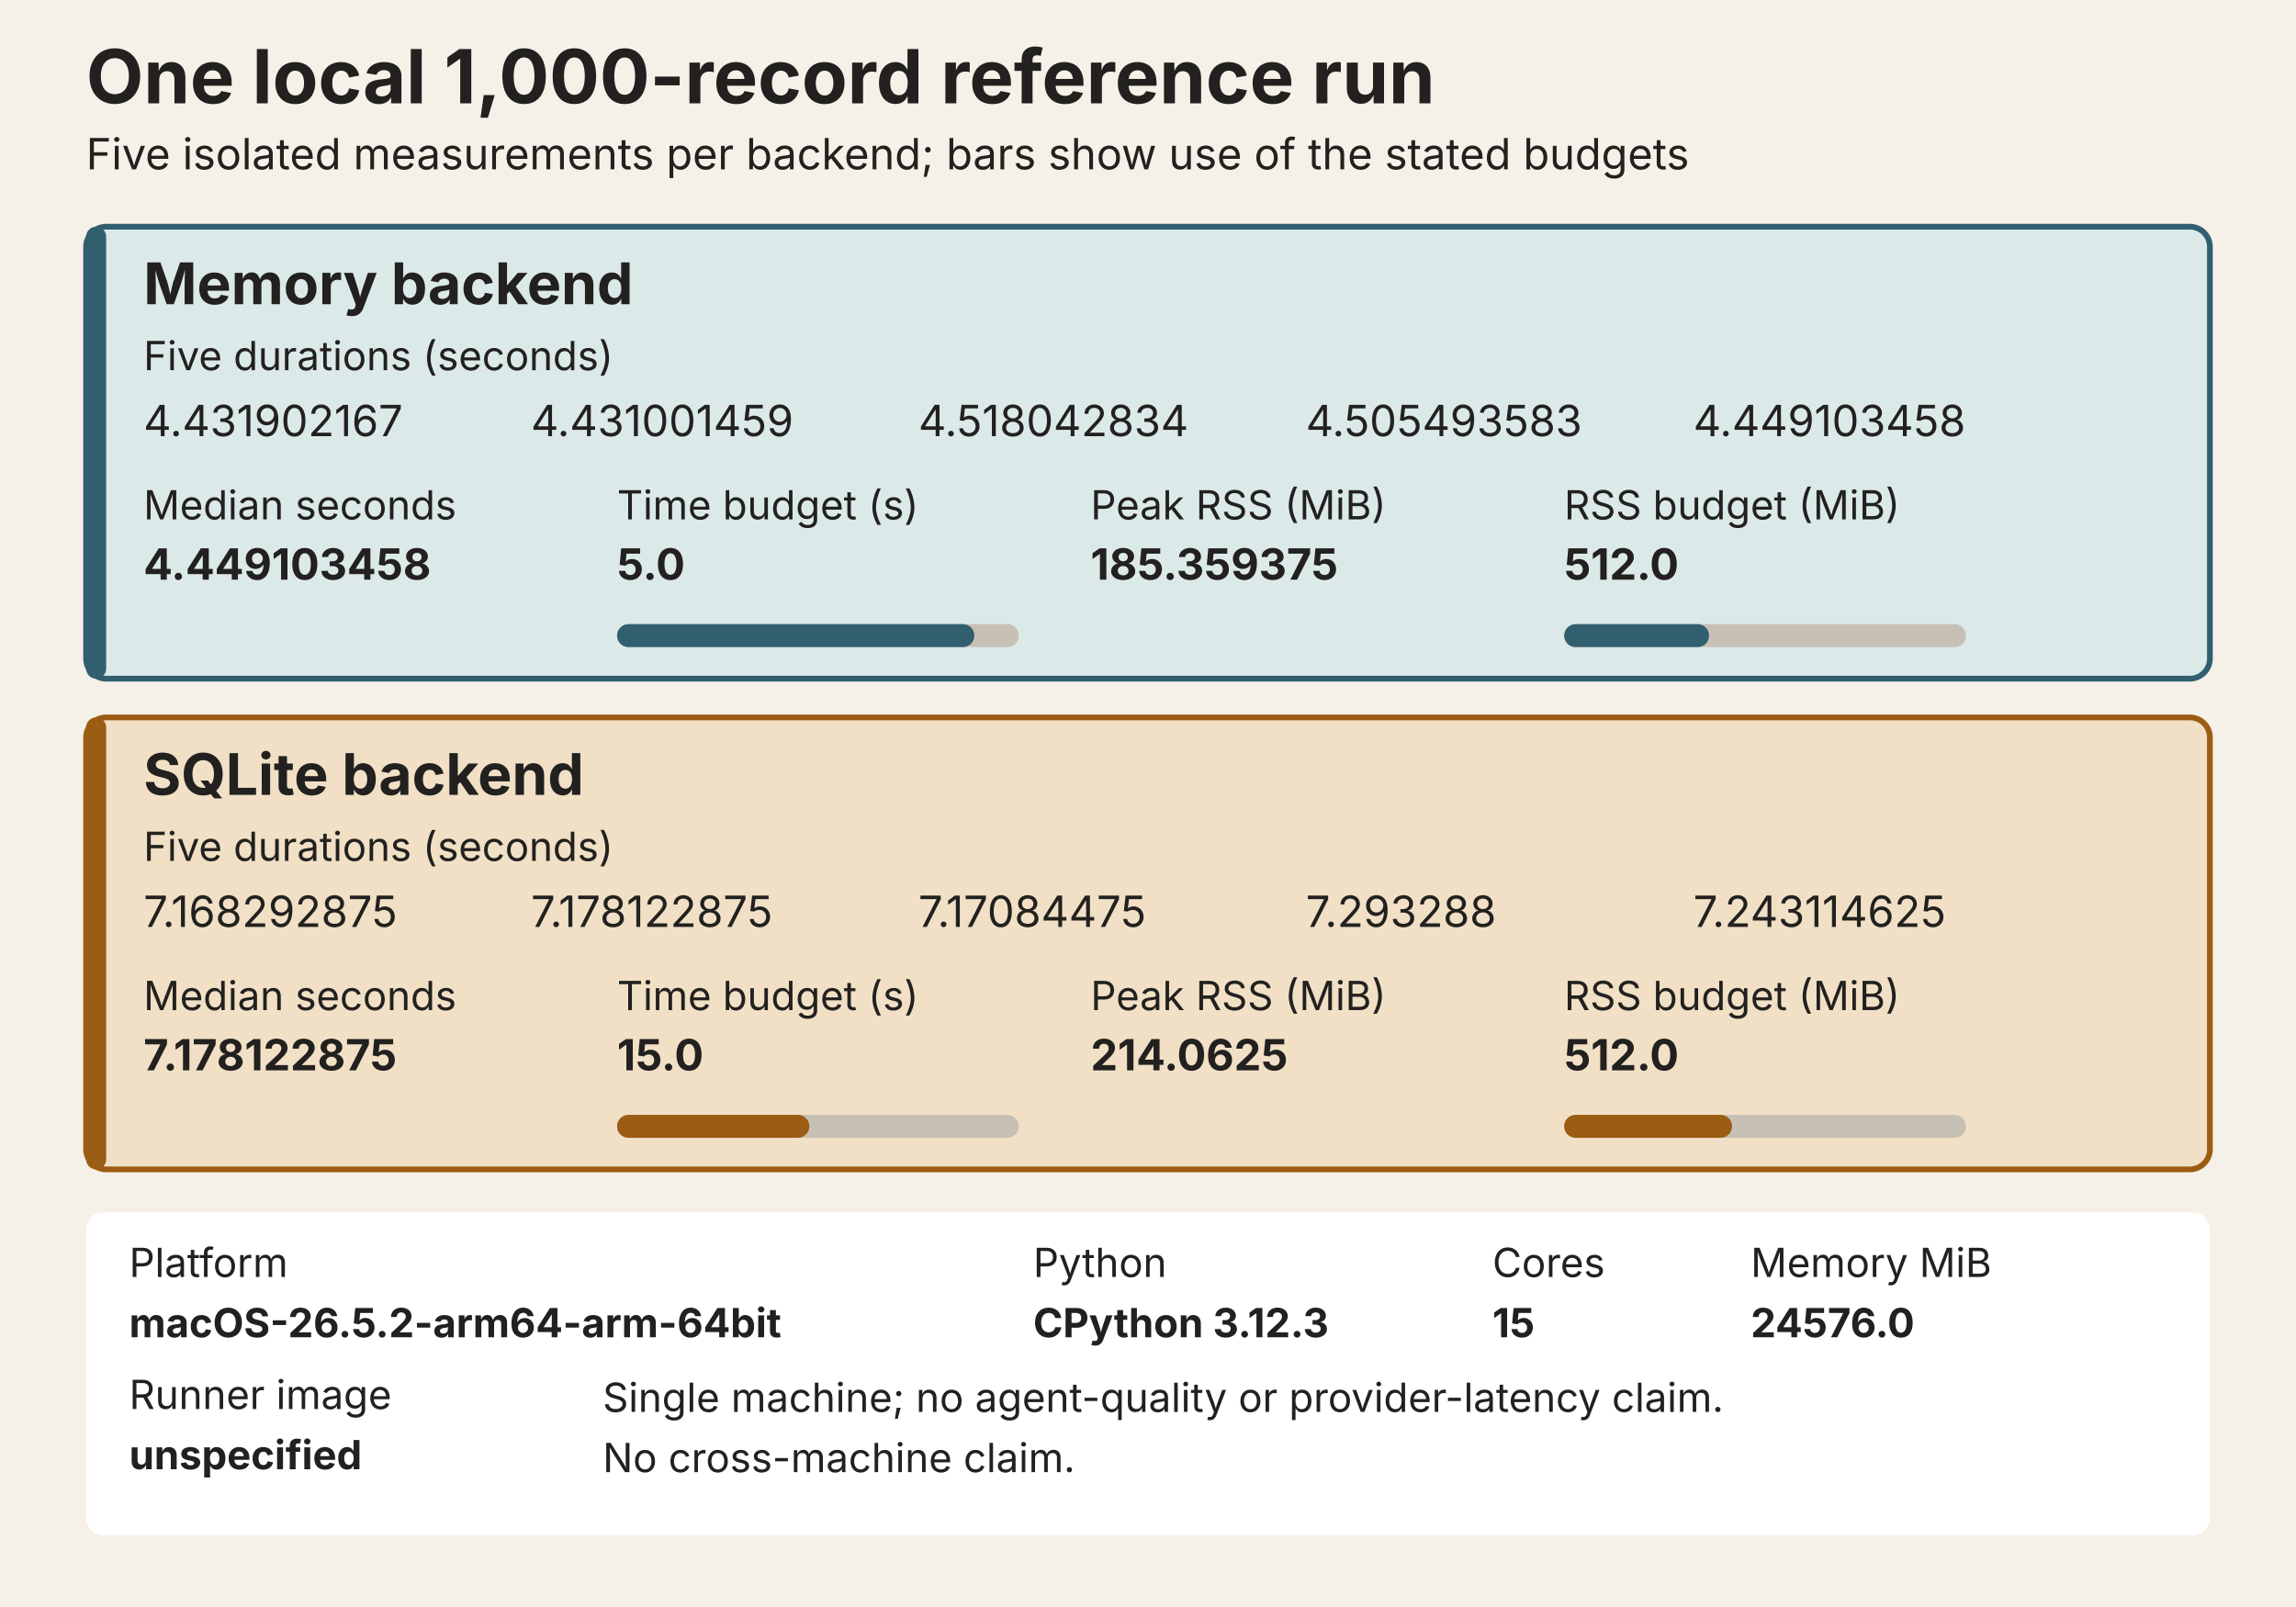
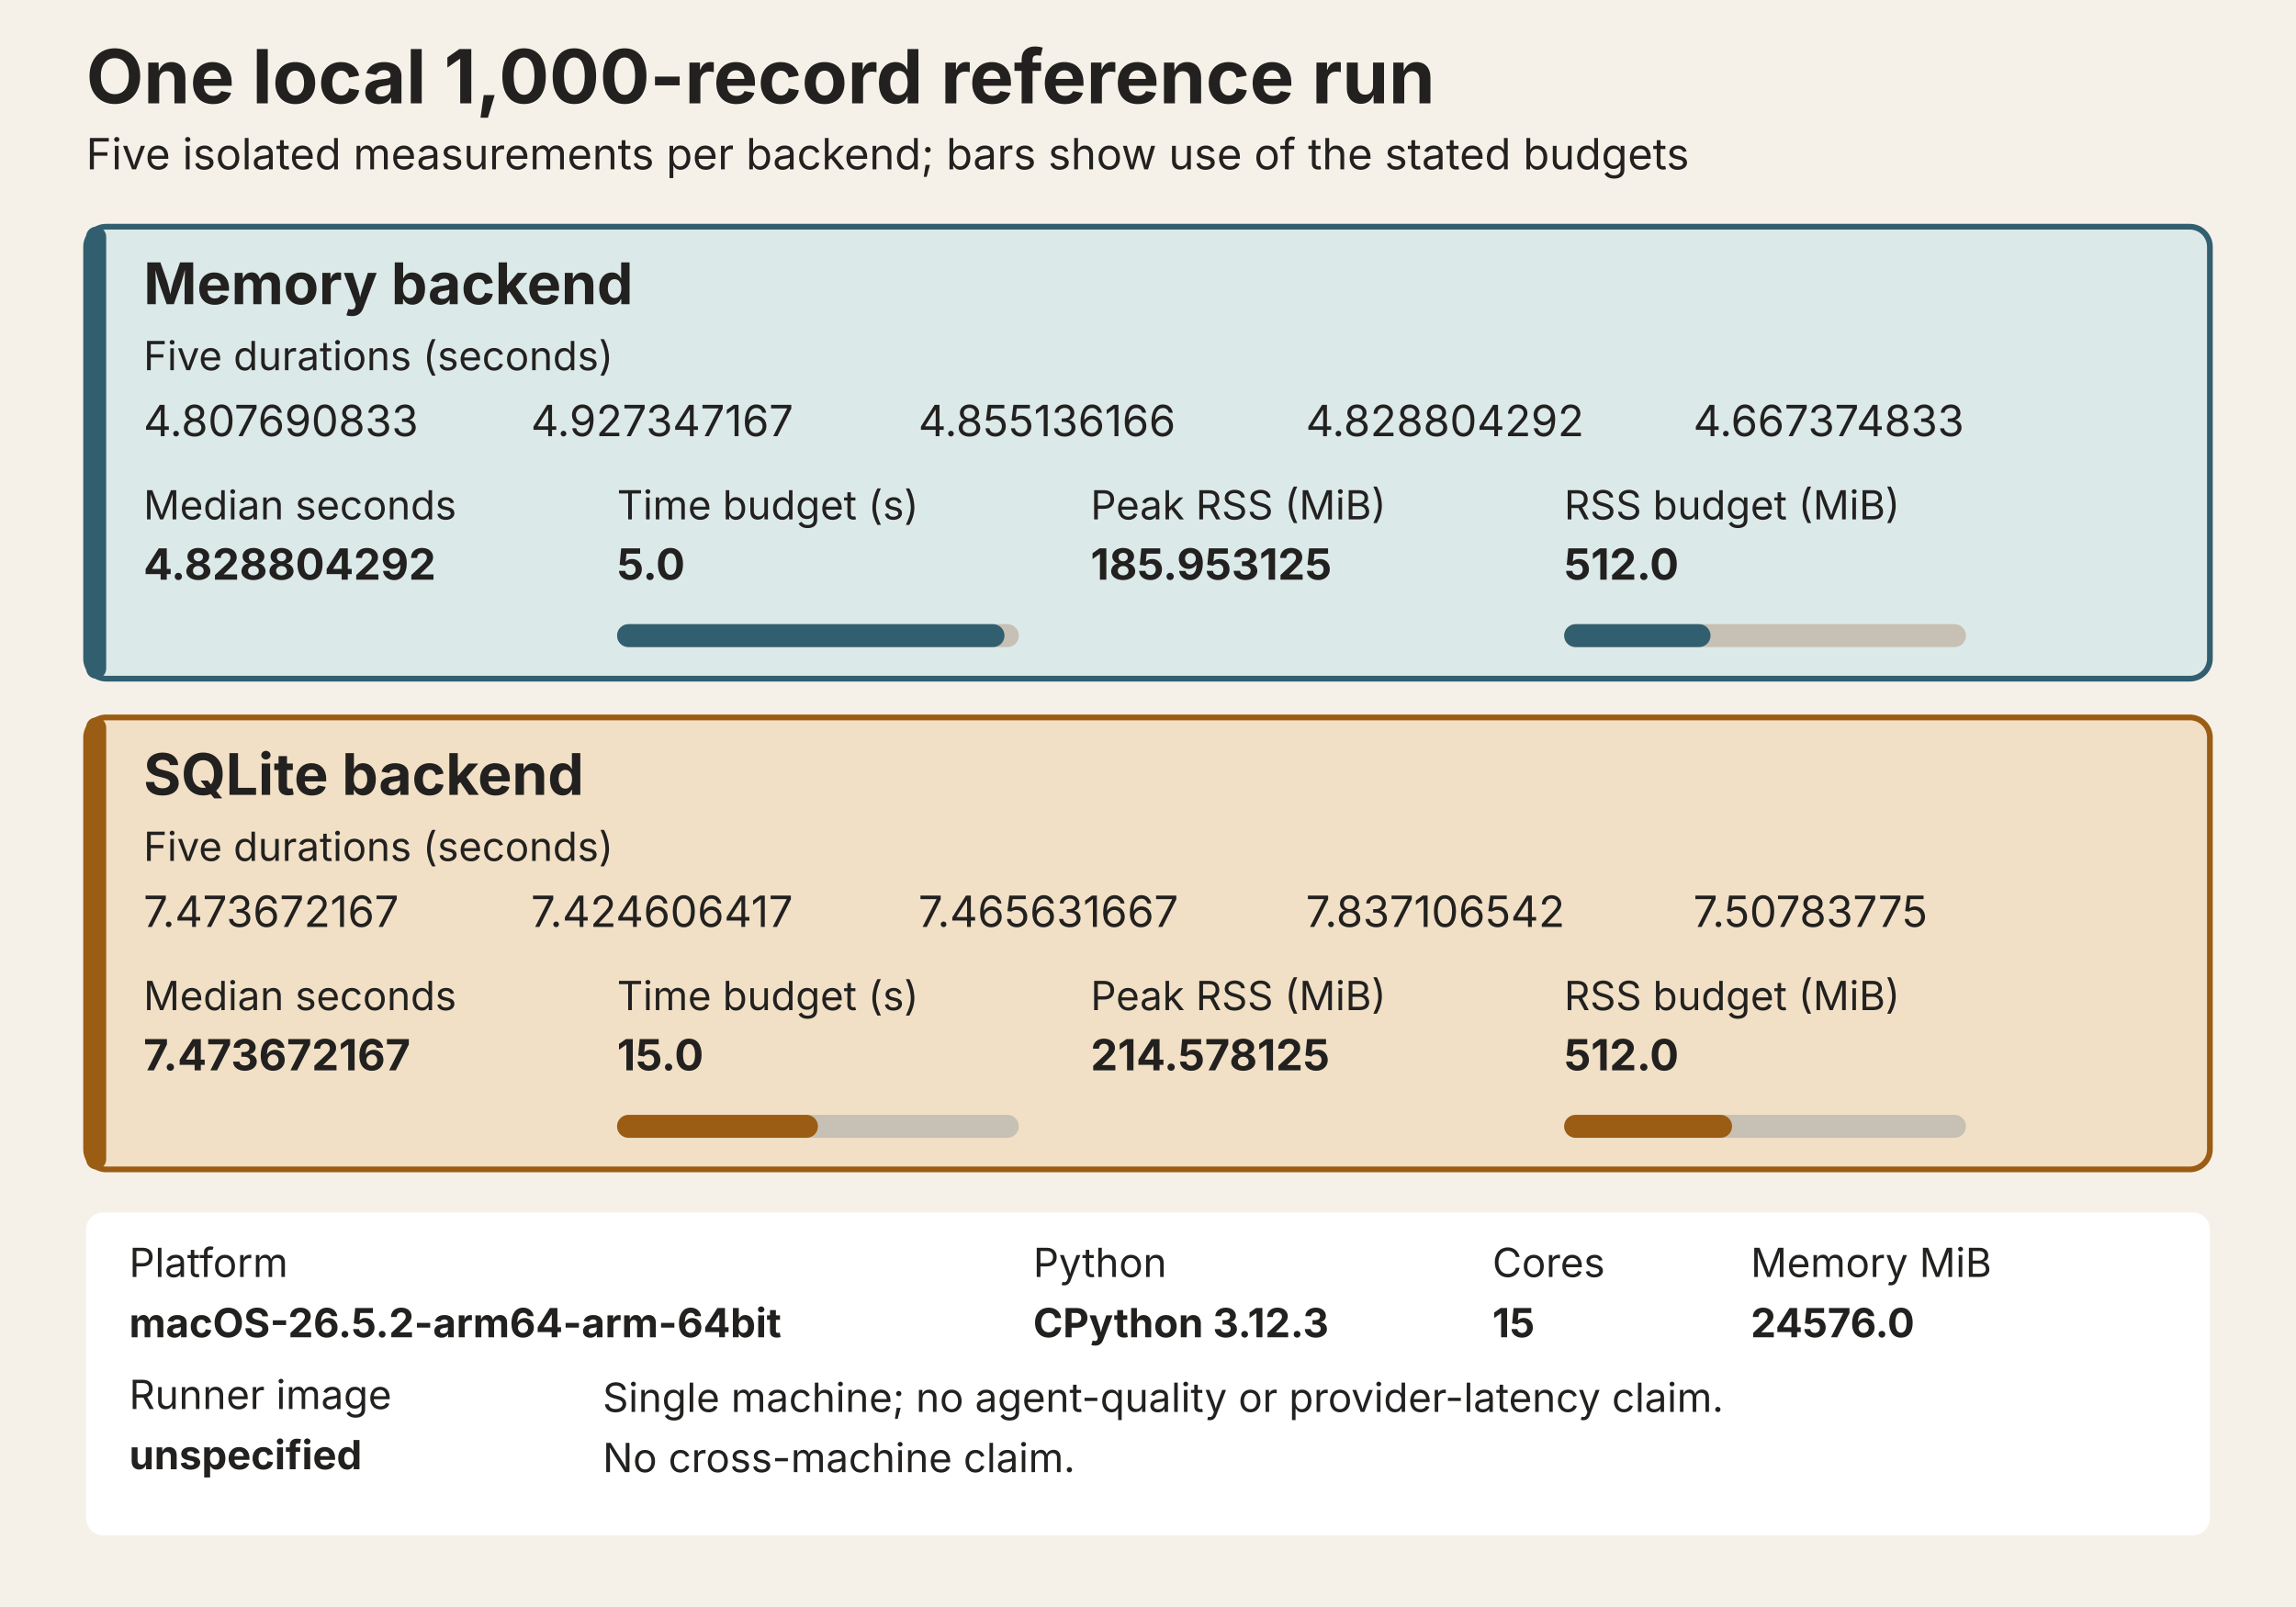
<svg xmlns="http://www.w3.org/2000/svg" viewBox="0 0 1600 1120" width="100%" role="img" aria-labelledby="reference-title reference-desc" font-family="ui-sans-serif, system-ui, -apple-system, BlinkMacSystemFont, Segoe UI, sans-serif">
  <rect data-surface="true" x="0" y="0" width="1600" height="1120" fill="#f6f1e8" />
  <text x="60" y="72" fill="#22211f" font-size="52" font-weight="700">One local 1,000-record reference run</text>
  <text x="60" y="118" fill="#22211f" font-size="30">Five isolated measurements per backend; bars show use of the stated budgets</text>
  <rect data-surface="true" x="60" y="158" width="1480" height="315" rx="14" fill="#dce9e9" stroke="#315f6f" stroke-width="4" />
  <rect data-series="memory" aria-label="Memory backend measurement series" x="60" y="158" width="14" height="315" rx="7" fill="#315f6f" />
  <text x="100" y="212" fill="#22211f" font-size="40" font-weight="700">Memory backend</text>
  <text x="100" y="258" fill="#22211f" font-size="28">Five durations (seconds)</text>
-   <text data-metric="memory.duration.1" x="100" y="304" fill="#22211f" font-size="30">4.431902167</text>
-   <text data-metric="memory.duration.2" x="370" y="304" fill="#22211f" font-size="30">4.431001459</text>
-   <text data-metric="memory.duration.3" x="640" y="304" fill="#22211f" font-size="30">4.518042834</text>
-   <text data-metric="memory.duration.4" x="910" y="304" fill="#22211f" font-size="30">4.505493583</text>
-   <text data-metric="memory.duration.5" x="1180" y="304" fill="#22211f" font-size="30">4.449103458</text>
+   <text data-metric="memory.duration.1" x="100" y="304" fill="#22211f" font-size="30">4.807690833</text>
+   <text data-metric="memory.duration.2" x="370" y="304" fill="#22211f" font-size="30">4.927347167</text>
+   <text data-metric="memory.duration.3" x="640" y="304" fill="#22211f" font-size="30">4.855136166</text>
+   <text data-metric="memory.duration.4" x="910" y="304" fill="#22211f" font-size="30">4.828804292</text>
+   <text data-metric="memory.duration.5" x="1180" y="304" fill="#22211f" font-size="30">4.667374833</text>
  <text x="100" y="362" fill="#22211f" font-size="28">Median seconds</text>
-   <text data-metric="memory.median" x="100" y="404" fill="#22211f" font-size="30" font-weight="700">4.449103458</text>
+   <text data-metric="memory.median" x="100" y="404" fill="#22211f" font-size="30" font-weight="700">4.828804292</text>
  <text x="430" y="362" fill="#22211f" font-size="28">Time budget (s)</text>
  <text data-metric="memory.time_budget" x="430" y="404" fill="#22211f" font-size="30" font-weight="700">5.0</text>
  <text x="760" y="362" fill="#22211f" font-size="28">Peak RSS (MiB)</text>
-   <text data-metric="memory.peak_rss" x="760" y="404" fill="#22211f" font-size="30" font-weight="700">185.359375</text>
+   <text data-metric="memory.peak_rss" x="760" y="404" fill="#22211f" font-size="30" font-weight="700">185.953125</text>
  <text x="1090" y="362" fill="#22211f" font-size="28">RSS budget (MiB)</text>
  <text data-metric="memory.rss_budget" x="1090" y="404" fill="#22211f" font-size="30" font-weight="700">512.0</text>
  <rect x="430" y="435" width="280" height="16" rx="8" fill="#c7c0b4" />
-   <rect data-series="memory-time" aria-label="Memory median uses 4.449103458 of the 5 second budget" x="430" y="435" width="249" height="16" rx="8" fill="#315f6f" />
+   <rect data-series="memory-time" aria-label="Memory median uses 4.828804292 of the 5 second budget" x="430" y="435" width="270" height="16" rx="8" fill="#315f6f" />
  <rect x="1090" y="435" width="280" height="16" rx="8" fill="#c7c0b4" />
-   <rect data-series="memory-rss" aria-label="Memory peak RSS uses 185.359375 of the 512 MiB budget" x="1090" y="435" width="101" height="16" rx="8" fill="#315f6f" />
+   <rect data-series="memory-rss" aria-label="Memory peak RSS uses 185.953125 of the 512 MiB budget" x="1090" y="435" width="102" height="16" rx="8" fill="#315f6f" />
  <rect data-surface="true" x="60" y="500" width="1480" height="315" rx="14" fill="#f1e0c6" stroke="#9b5c13" stroke-width="4" />
  <rect data-series="sqlite" aria-label="SQLite backend measurement series" x="60" y="500" width="14" height="315" rx="7" fill="#9b5c13" />
  <text x="100" y="554" fill="#22211f" font-size="40" font-weight="700">SQLite backend</text>
  <text x="100" y="600" fill="#22211f" font-size="28">Five durations (seconds)</text>
-   <text data-metric="sqlite.duration.1" x="100" y="646" fill="#22211f" font-size="30">7.168292875</text>
-   <text data-metric="sqlite.duration.2" x="370" y="646" fill="#22211f" font-size="30">7.178122875</text>
-   <text data-metric="sqlite.duration.3" x="640" y="646" fill="#22211f" font-size="30">7.17084475</text>
-   <text data-metric="sqlite.duration.4" x="910" y="646" fill="#22211f" font-size="30">7.293288</text>
-   <text data-metric="sqlite.duration.5" x="1180" y="646" fill="#22211f" font-size="30">7.243114625</text>
+   <text data-metric="sqlite.duration.1" x="100" y="646" fill="#22211f" font-size="30">7.473672167</text>
+   <text data-metric="sqlite.duration.2" x="370" y="646" fill="#22211f" font-size="30">7.424606417</text>
+   <text data-metric="sqlite.duration.3" x="640" y="646" fill="#22211f" font-size="30">7.465631667</text>
+   <text data-metric="sqlite.duration.4" x="910" y="646" fill="#22211f" font-size="30">7.837106542</text>
+   <text data-metric="sqlite.duration.5" x="1180" y="646" fill="#22211f" font-size="30">7.50783775</text>
  <text x="100" y="704" fill="#22211f" font-size="28">Median seconds</text>
-   <text data-metric="sqlite.median" x="100" y="746" fill="#22211f" font-size="30" font-weight="700">7.178122875</text>
+   <text data-metric="sqlite.median" x="100" y="746" fill="#22211f" font-size="30" font-weight="700">7.473672167</text>
  <text x="430" y="704" fill="#22211f" font-size="28">Time budget (s)</text>
  <text data-metric="sqlite.time_budget" x="430" y="746" fill="#22211f" font-size="30" font-weight="700">15.0</text>
  <text x="760" y="704" fill="#22211f" font-size="28">Peak RSS (MiB)</text>
-   <text data-metric="sqlite.peak_rss" x="760" y="746" fill="#22211f" font-size="30" font-weight="700">214.0625</text>
+   <text data-metric="sqlite.peak_rss" x="760" y="746" fill="#22211f" font-size="30" font-weight="700">214.578125</text>
  <text x="1090" y="704" fill="#22211f" font-size="28">RSS budget (MiB)</text>
  <text data-metric="sqlite.rss_budget" x="1090" y="746" fill="#22211f" font-size="30" font-weight="700">512.0</text>
  <rect x="430" y="777" width="280" height="16" rx="8" fill="#c7c0b4" />
-   <rect data-series="sqlite-time" aria-label="SQLite median uses 7.178122875 of the 15 second budget" x="430" y="777" width="134" height="16" rx="8" fill="#9b5c13" />
+   <rect data-series="sqlite-time" aria-label="SQLite median uses 7.473672167 of the 15 second budget" x="430" y="777" width="140" height="16" rx="8" fill="#9b5c13" />
  <rect x="1090" y="777" width="280" height="16" rx="8" fill="#c7c0b4" />
-   <rect data-series="sqlite-rss" aria-label="SQLite peak RSS uses 214.0625 of the 512 MiB budget" x="1090" y="777" width="117" height="16" rx="8" fill="#9b5c13" />
+   <rect data-series="sqlite-rss" aria-label="SQLite peak RSS uses 214.578125 of the 512 MiB budget" x="1090" y="777" width="117" height="16" rx="8" fill="#9b5c13" />
  <rect data-surface="true" x="60" y="845" width="1480" height="225" rx="12" fill="#ffffff" />
  <text x="90" y="890" fill="#22211f" font-size="28">Platform</text>
  <text data-metric="environment.platform" x="90" y="932" fill="#22211f" font-size="28" font-weight="700">macOS-26.5.2-arm64-arm-64bit</text>
  <text x="720" y="890" fill="#22211f" font-size="28">Python</text>
  <text data-metric="environment.python" x="720" y="932" fill="#22211f" font-size="28" font-weight="700">CPython 3.12.3</text>
  <text x="1040" y="890" fill="#22211f" font-size="28">Cores</text>
  <text data-metric="environment.cores" x="1040" y="932" fill="#22211f" font-size="28" font-weight="700">15</text>
  <text x="1220" y="890" fill="#22211f" font-size="28">Memory MiB</text>
  <text data-metric="environment.memory_mib" x="1220" y="932" fill="#22211f" font-size="28" font-weight="700">24576.0</text>
  <text x="90" y="982" fill="#22211f" font-size="28">Runner image</text>
  <text data-metric="environment.runner_image" x="90" y="1024" fill="#22211f" font-size="28" font-weight="700">unspecified</text>
  <text x="420" y="984" fill="#22211f" font-size="28">Single machine; no agent-quality or provider-latency claim.</text>
  <text x="420" y="1026" fill="#22211f" font-size="28">No cross-machine claim.</text>
</svg>
